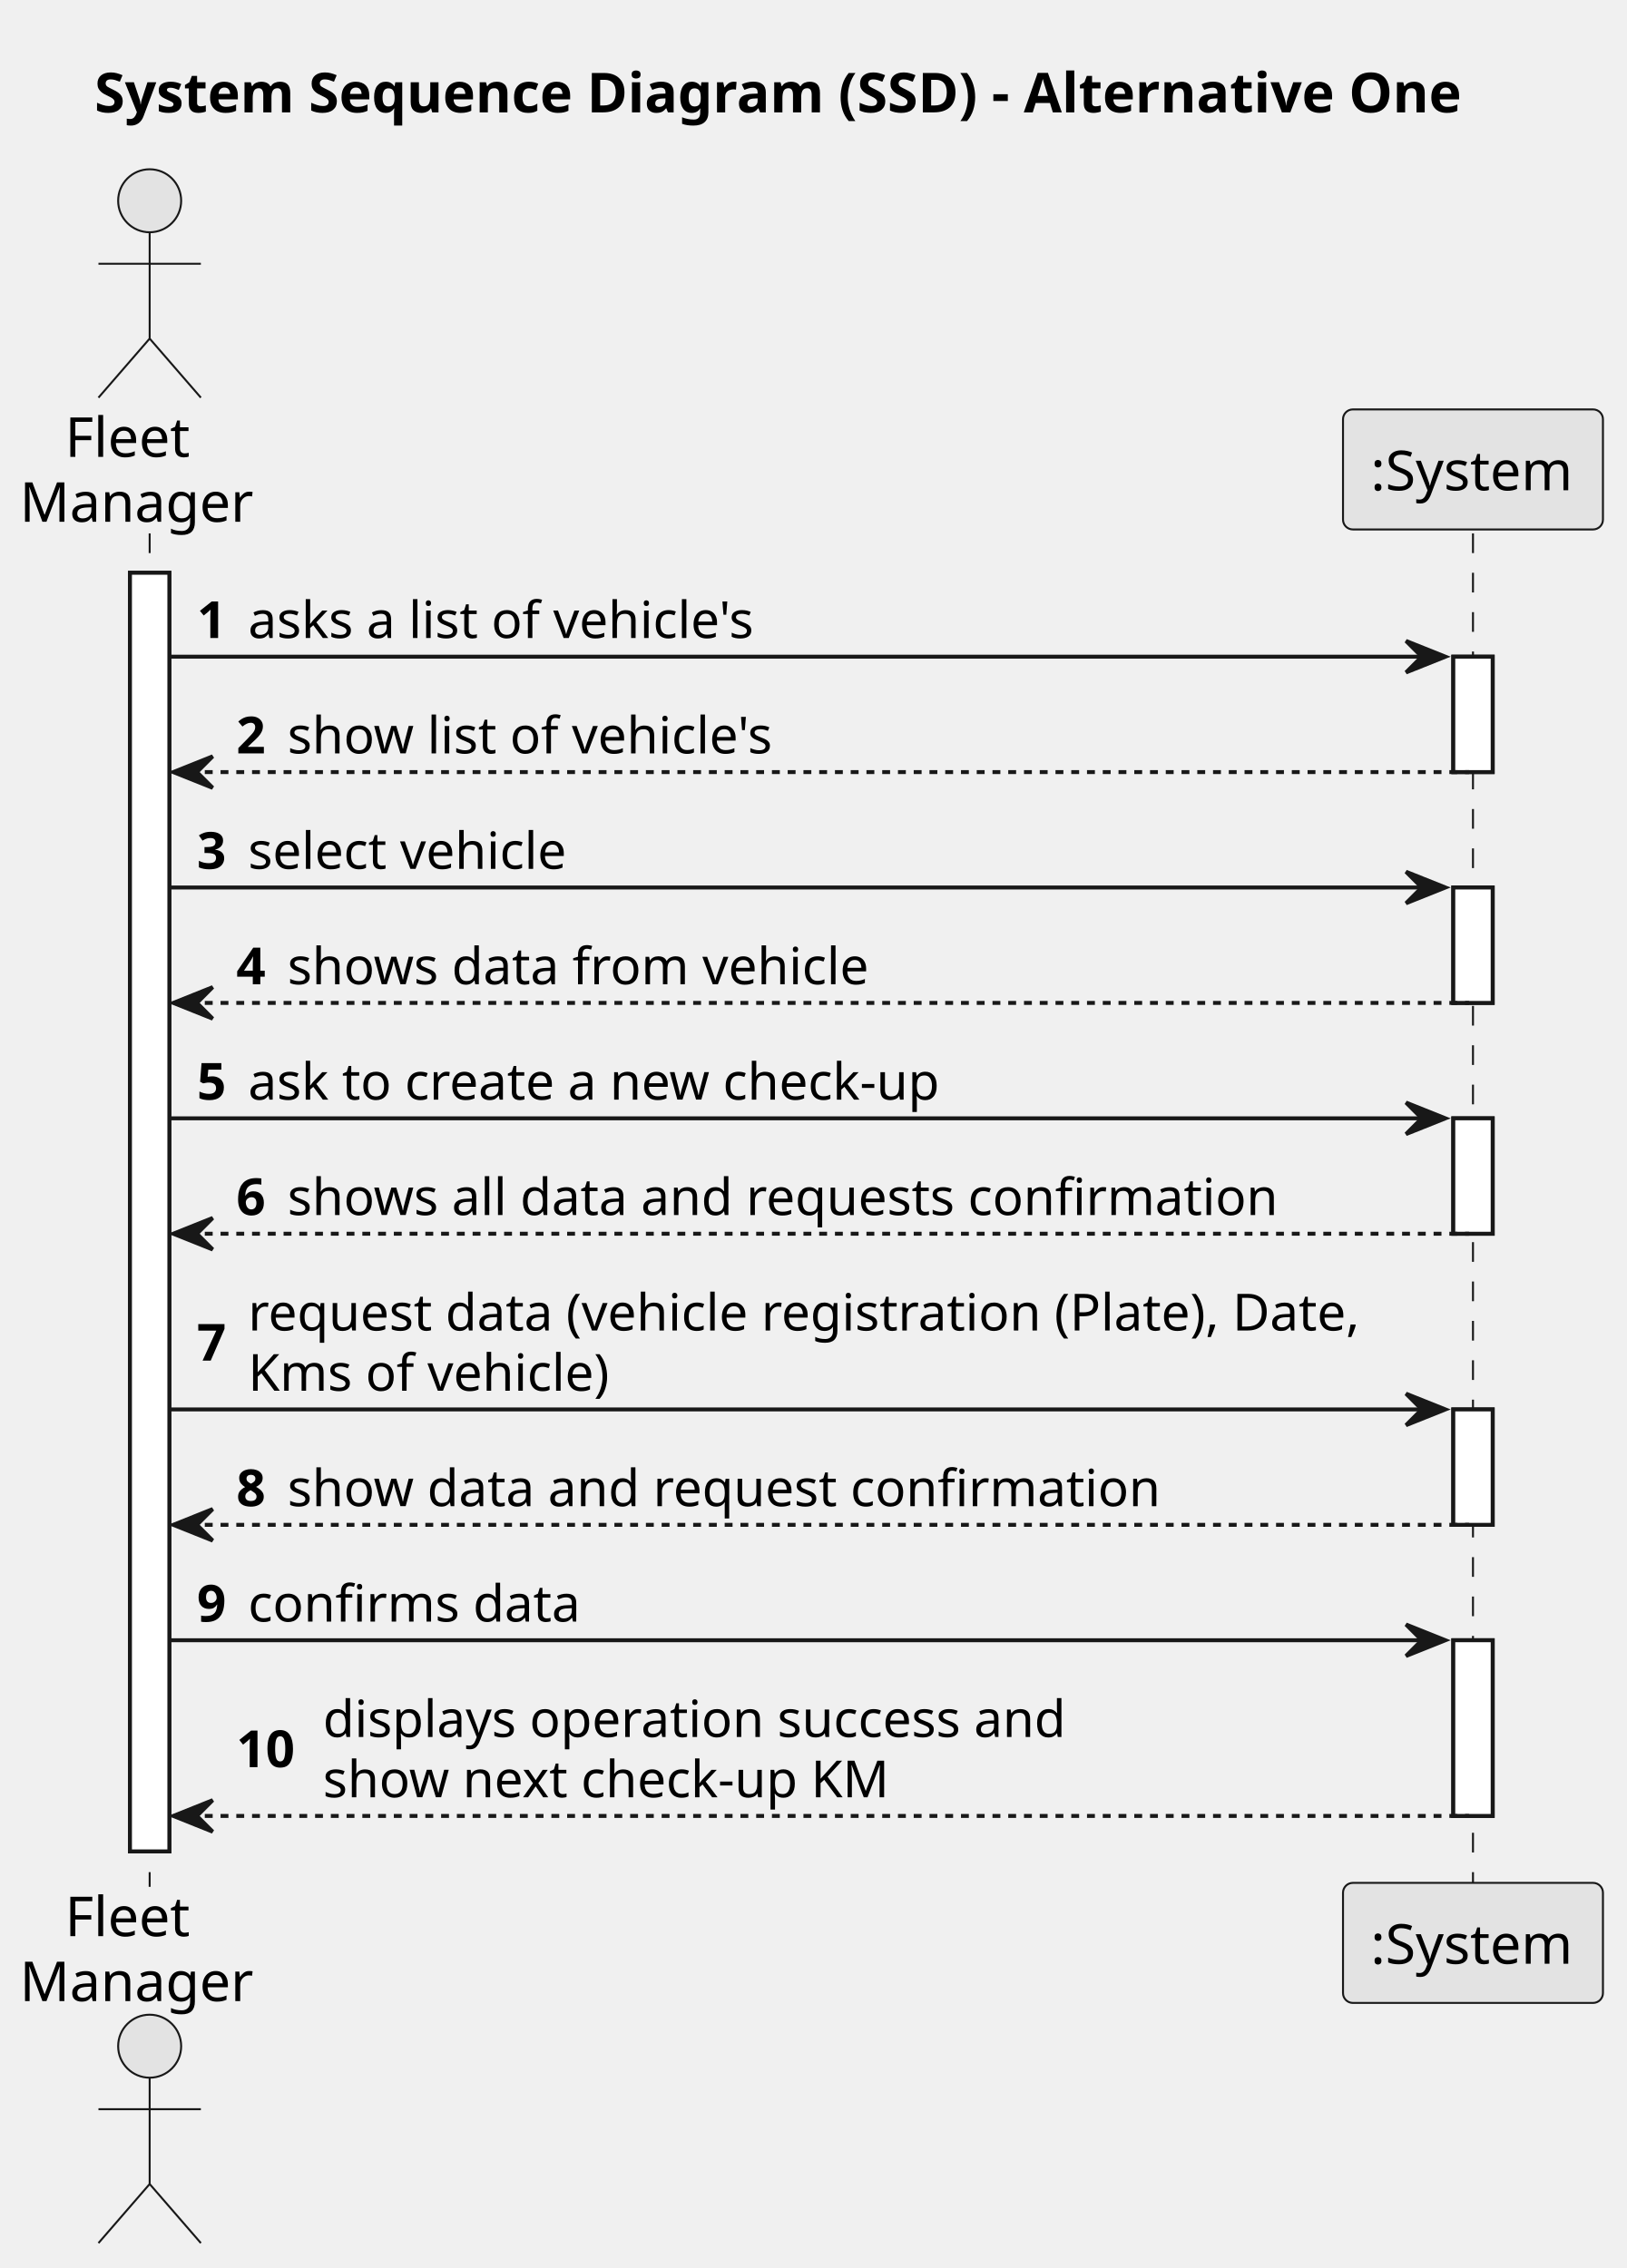
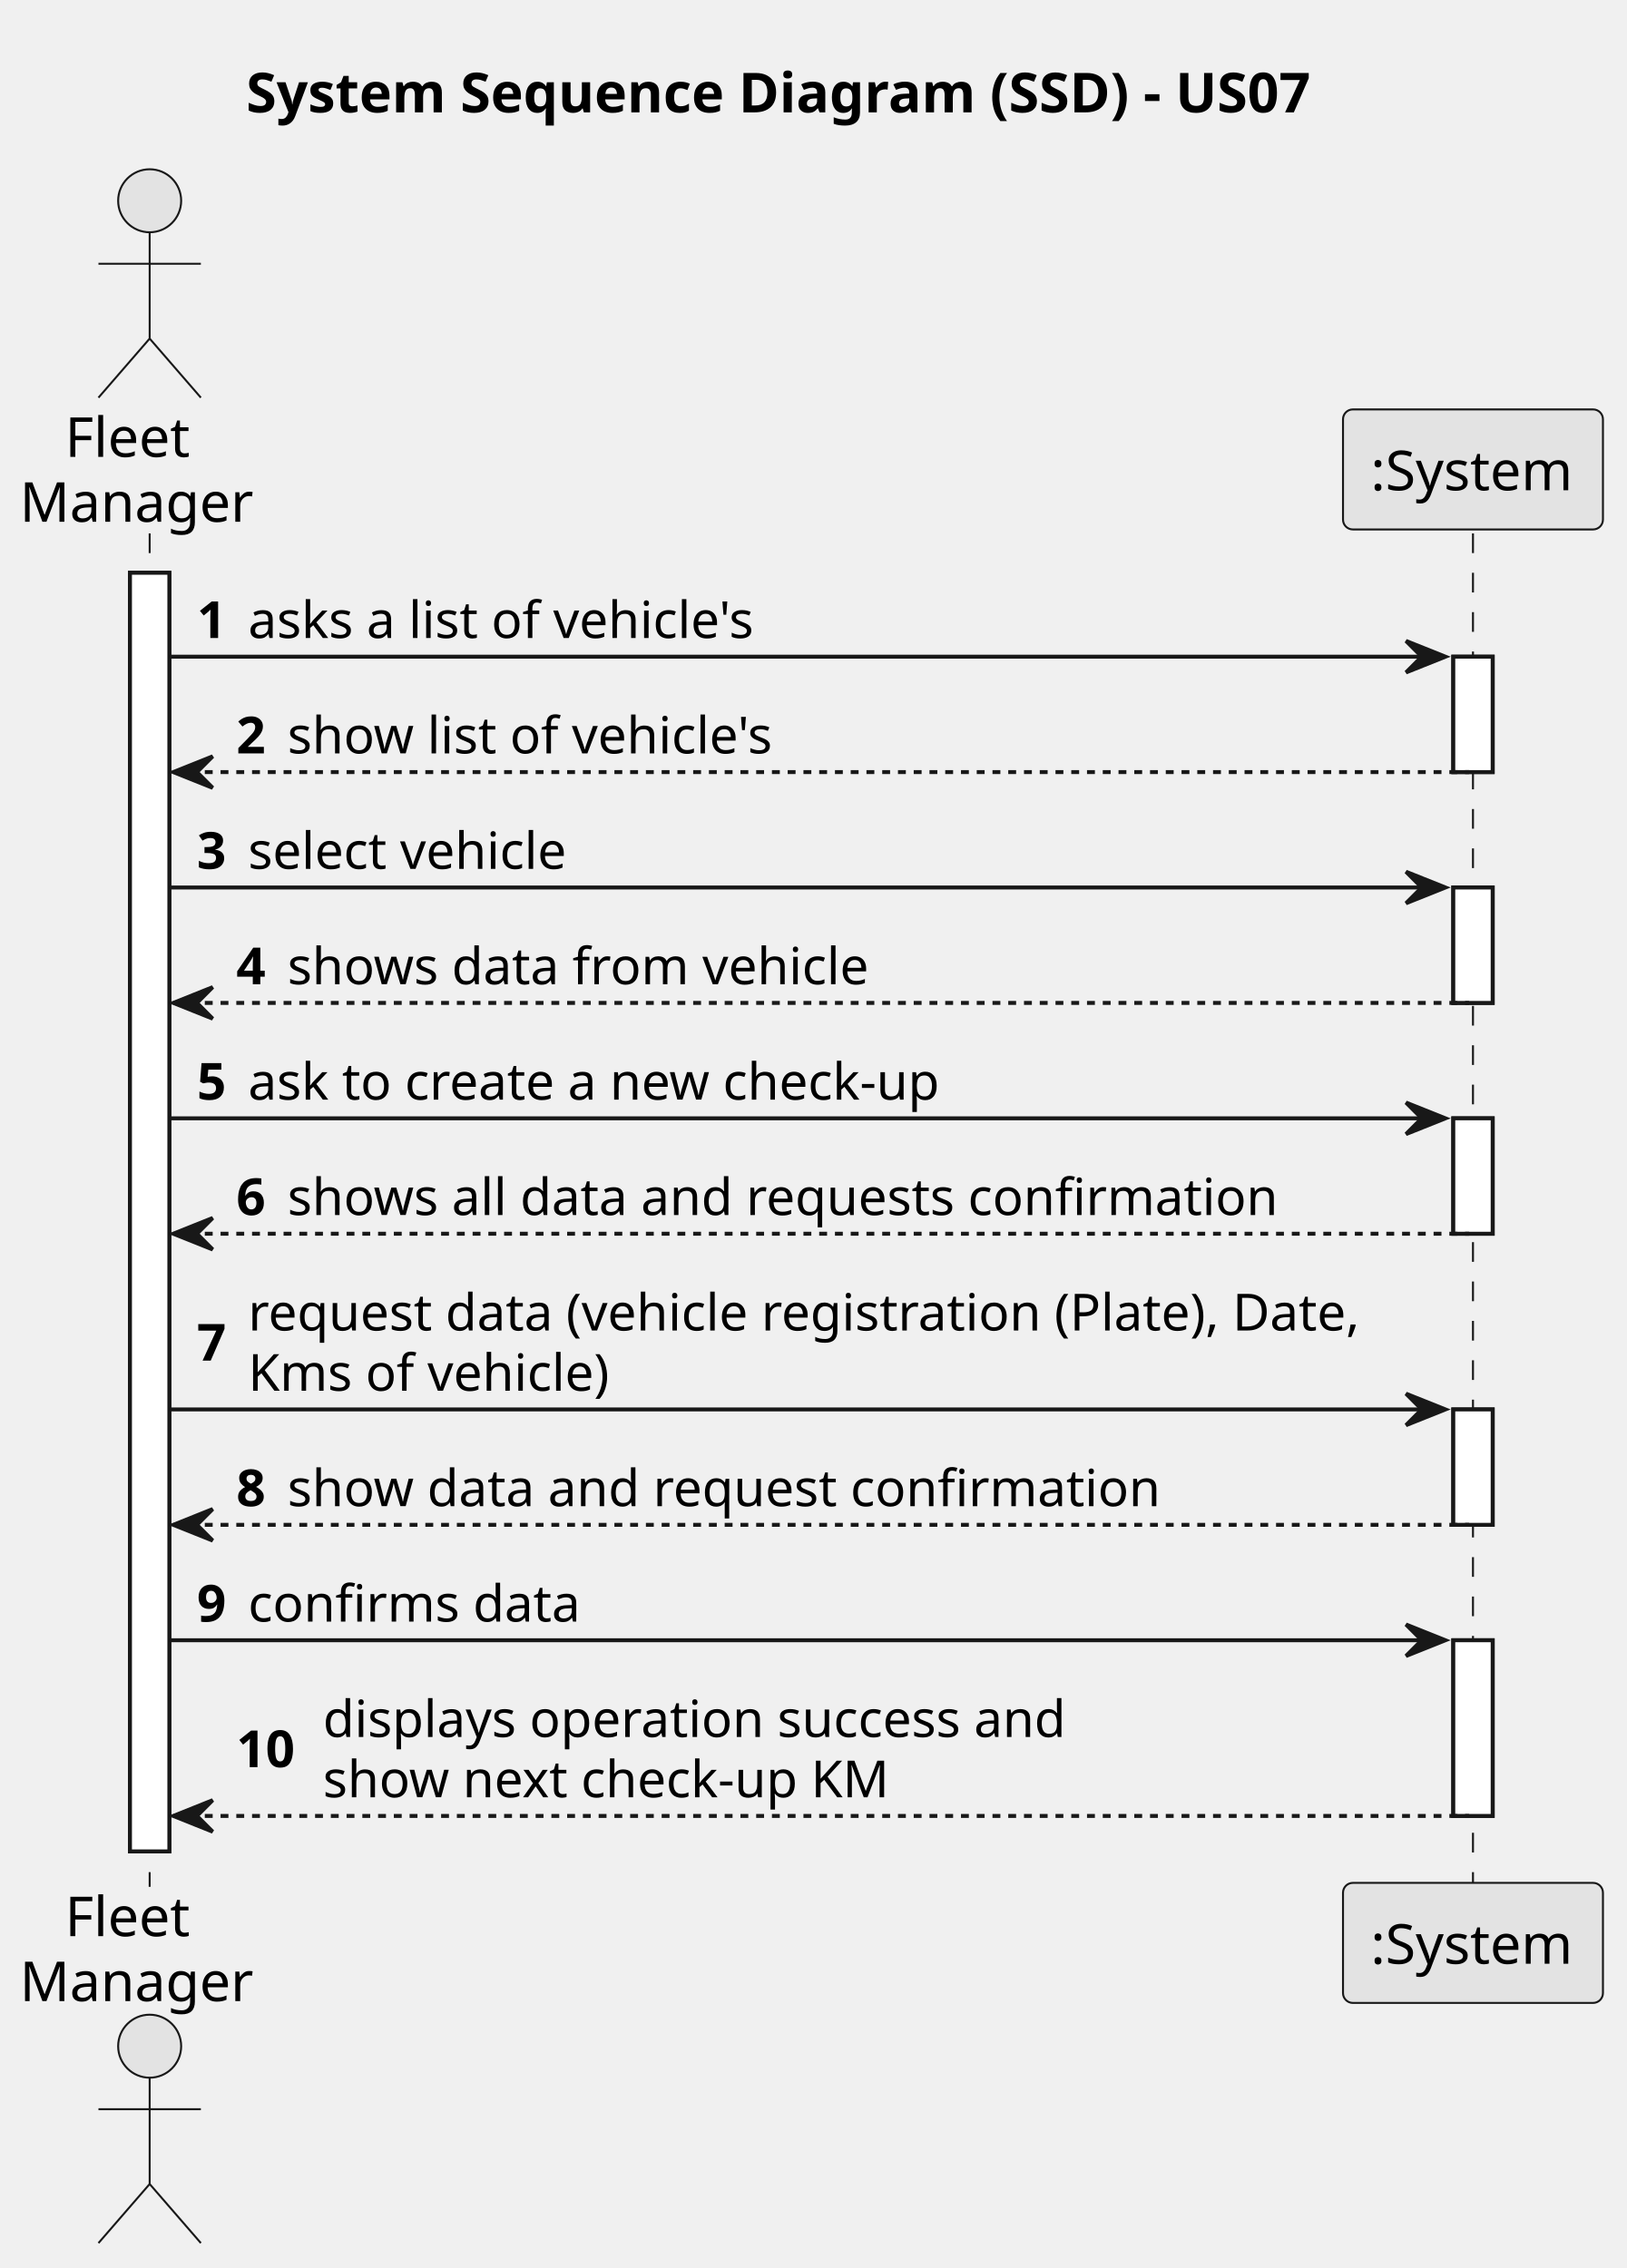
<svg xmlns="http://www.w3.org/2000/svg" contentStyleType="text/css" height="576px" preserveAspectRatio="none" style="width:413px;height:576px;background:#FFFFFF;" version="1.1" viewBox="0 0 413 576" width="413px" zoomAndPan="magnify">
  <defs />
  <g>
-     <text fill="#000000" font-family="sans-serif" font-size="14" font-weight="bold" lengthAdjust="spacing" textLength="363" x="24" y="28.535">System Sequence Diagram (SSD) - Alternative One</text>
+     <text fill="#000000" font-family="sans-serif" font-size="14" font-weight="bold" lengthAdjust="spacing" textLength="286" x="62.5" y="28.535">System Sequence Diagram (SSD) - US07</text>
    <rect fill="#FFFFFF" height="324.727" style="stroke:#181818;stroke-width:1.0;" width="10" x="33" y="145.465" />
    <rect fill="#FFFFFF" height="29.311" style="stroke:#181818;stroke-width:1.0;" width="10" x="369" y="166.775" />
    <rect fill="#FFFFFF" height="29.311" style="stroke:#181818;stroke-width:1.0;" width="10" x="369" y="225.397" />
    <rect fill="#FFFFFF" height="29.311" style="stroke:#181818;stroke-width:1.0;" width="10" x="369" y="284.018" />
    <rect fill="#FFFFFF" height="29.311" style="stroke:#181818;stroke-width:1.0;" width="10" x="369" y="357.949" />
    <rect fill="#FFFFFF" height="44.621" style="stroke:#181818;stroke-width:1.0;" width="10" x="369" y="416.57" />
    <line style="stroke:#181818;stroke-width:0.5;stroke-dasharray:5.0,5.0;" x1="38" x2="38" y1="135.465" y2="479.191" />
    <line style="stroke:#181818;stroke-width:0.5;stroke-dasharray:5.0,5.0;" x1="374" x2="374" y1="135.465" y2="479.191" />
    <text fill="#000000" font-family="sans-serif" font-size="14" lengthAdjust="spacing" textLength="33" x="16.5" y="116.023">Fleet</text>
    <text fill="#000000" font-family="sans-serif" font-size="14" lengthAdjust="spacing" textLength="60" x="5" y="132.512">Manager</text>
    <ellipse cx="38" cy="50.988" fill="#E3E3E3" rx="8" ry="8" style="stroke:#181818;stroke-width:0.5;" />
    <path d="M38,58.988 L38,85.988 M25,66.988 L51,66.988 M38,85.988 L25,100.988 M38,85.988 L51,100.988 " fill="none" style="stroke:#181818;stroke-width:0.5;" />
    <text fill="#000000" font-family="sans-serif" font-size="14" lengthAdjust="spacing" textLength="33" x="16.5" y="491.727">Fleet</text>
    <text fill="#000000" font-family="sans-serif" font-size="14" lengthAdjust="spacing" textLength="60" x="5" y="508.215">Manager</text>
    <ellipse cx="38" cy="519.668" fill="#E3E3E3" rx="8" ry="8" style="stroke:#181818;stroke-width:0.5;" />
    <path d="M38,527.668 L38,554.668 M25,535.668 L51,535.668 M38,554.668 L25,569.668 M38,554.668 L51,569.668 " fill="none" style="stroke:#181818;stroke-width:0.5;" />
    <rect fill="#E3E3E3" height="30.488" rx="2.5" ry="2.5" style="stroke:#181818;stroke-width:0.5;" width="66" x="341" y="103.977" />
    <text fill="#000000" font-family="sans-serif" font-size="14" lengthAdjust="spacing" textLength="52" x="348" y="124.512">:System</text>
    <rect fill="#E3E3E3" height="30.488" rx="2.5" ry="2.5" style="stroke:#181818;stroke-width:0.5;" width="66" x="341" y="478.191" />
    <text fill="#000000" font-family="sans-serif" font-size="14" lengthAdjust="spacing" textLength="52" x="348" y="498.727">:System</text>
    <rect fill="#FFFFFF" height="324.727" style="stroke:#181818;stroke-width:1.0;" width="10" x="33" y="145.465" />
    <rect fill="#FFFFFF" height="29.311" style="stroke:#181818;stroke-width:1.0;" width="10" x="369" y="166.775" />
    <rect fill="#FFFFFF" height="29.311" style="stroke:#181818;stroke-width:1.0;" width="10" x="369" y="225.397" />
    <rect fill="#FFFFFF" height="29.311" style="stroke:#181818;stroke-width:1.0;" width="10" x="369" y="284.018" />
    <rect fill="#FFFFFF" height="29.311" style="stroke:#181818;stroke-width:1.0;" width="10" x="369" y="357.949" />
    <rect fill="#FFFFFF" height="44.621" style="stroke:#181818;stroke-width:1.0;" width="10" x="369" y="416.57" />
    <polygon fill="#181818" points="357,162.775,367,166.775,357,170.775,361,166.775" style="stroke:#181818;stroke-width:1.0;" />
    <line style="stroke:#181818;stroke-width:1.0;" x1="43" x2="363" y1="166.775" y2="166.775" />
    <text fill="#000000" font-family="sans-serif" font-size="13" font-weight="bold" lengthAdjust="spacing" textLength="9" x="50" y="162.033">1</text>
    <text fill="#000000" font-family="sans-serif" font-size="13" lengthAdjust="spacing" textLength="139" x="63" y="162.033">asks a list of vehicle's</text>
    <polygon fill="#181818" points="54,192.086,44,196.086,54,200.086,50,196.086" style="stroke:#181818;stroke-width:1.0;" />
    <line style="stroke:#181818;stroke-width:1.0;stroke-dasharray:2.0,2.0;" x1="48" x2="373" y1="196.086" y2="196.086" />
    <text fill="#000000" font-family="sans-serif" font-size="13" font-weight="bold" lengthAdjust="spacing" textLength="9" x="60" y="191.344">2</text>
    <text fill="#000000" font-family="sans-serif" font-size="13" lengthAdjust="spacing" textLength="132" x="73" y="191.344">show list of vehicle's</text>
    <polygon fill="#181818" points="357,221.397,367,225.397,357,229.397,361,225.397" style="stroke:#181818;stroke-width:1.0;" />
    <line style="stroke:#181818;stroke-width:1.0;" x1="43" x2="363" y1="225.397" y2="225.397" />
    <text fill="#000000" font-family="sans-serif" font-size="13" font-weight="bold" lengthAdjust="spacing" textLength="9" x="50" y="220.654">3</text>
    <text fill="#000000" font-family="sans-serif" font-size="13" lengthAdjust="spacing" textLength="85" x="63" y="220.654">select vehicle</text>
    <polygon fill="#181818" points="54,250.707,44,254.707,54,258.707,50,254.707" style="stroke:#181818;stroke-width:1.0;" />
    <line style="stroke:#181818;stroke-width:1.0;stroke-dasharray:2.0,2.0;" x1="48" x2="373" y1="254.707" y2="254.707" />
    <text fill="#000000" font-family="sans-serif" font-size="13" font-weight="bold" lengthAdjust="spacing" textLength="9" x="60" y="249.965">4</text>
    <text fill="#000000" font-family="sans-serif" font-size="13" lengthAdjust="spacing" textLength="153" x="73" y="249.965">shows data from vehicle</text>
    <polygon fill="#181818" points="357,280.018,367,284.018,357,288.018,361,284.018" style="stroke:#181818;stroke-width:1.0;" />
    <line style="stroke:#181818;stroke-width:1.0;" x1="43" x2="363" y1="284.018" y2="284.018" />
    <text fill="#000000" font-family="sans-serif" font-size="13" font-weight="bold" lengthAdjust="spacing" textLength="9" x="50" y="279.275">5</text>
    <text fill="#000000" font-family="sans-serif" font-size="13" lengthAdjust="spacing" textLength="186" x="63" y="279.275">ask to create a new check-up</text>
    <polygon fill="#181818" points="54,309.328,44,313.328,54,317.328,50,313.328" style="stroke:#181818;stroke-width:1.0;" />
    <line style="stroke:#181818;stroke-width:1.0;stroke-dasharray:2.0,2.0;" x1="48" x2="373" y1="313.328" y2="313.328" />
    <text fill="#000000" font-family="sans-serif" font-size="13" font-weight="bold" lengthAdjust="spacing" textLength="9" x="60" y="308.586">6</text>
    <text fill="#000000" font-family="sans-serif" font-size="13" lengthAdjust="spacing" textLength="260" x="73" y="308.586">shows all data and requests confirmation</text>
    <polygon fill="#181818" points="357,353.949,367,357.949,357,361.949,361,357.949" style="stroke:#181818;stroke-width:1.0;" />
    <line style="stroke:#181818;stroke-width:1.0;" x1="43" x2="363" y1="357.949" y2="357.949" />
    <text fill="#000000" font-family="sans-serif" font-size="13" font-weight="bold" lengthAdjust="spacing" textLength="9" x="50" y="345.552">7</text>
    <text fill="#000000" font-family="sans-serif" font-size="13" lengthAdjust="spacing" textLength="290" x="63" y="337.897">request data (vehicle registration (Plate), Date,</text>
    <text fill="#000000" font-family="sans-serif" font-size="13" lengthAdjust="spacing" textLength="96" x="63" y="353.207">Kms of vehicle)</text>
    <polygon fill="#181818" points="54,383.26,44,387.26,54,391.26,50,387.26" style="stroke:#181818;stroke-width:1.0;" />
    <line style="stroke:#181818;stroke-width:1.0;stroke-dasharray:2.0,2.0;" x1="48" x2="373" y1="387.26" y2="387.26" />
    <text fill="#000000" font-family="sans-serif" font-size="13" font-weight="bold" lengthAdjust="spacing" textLength="9" x="60" y="382.518">8</text>
    <text fill="#000000" font-family="sans-serif" font-size="13" lengthAdjust="spacing" textLength="227" x="73" y="382.518">show data and request confirmation</text>
    <polygon fill="#181818" points="357,412.57,367,416.57,357,420.57,361,416.57" style="stroke:#181818;stroke-width:1.0;" />
    <line style="stroke:#181818;stroke-width:1.0;" x1="43" x2="363" y1="416.57" y2="416.57" />
    <text fill="#000000" font-family="sans-serif" font-size="13" font-weight="bold" lengthAdjust="spacing" textLength="9" x="50" y="411.828">9</text>
    <text fill="#000000" font-family="sans-serif" font-size="13" lengthAdjust="spacing" textLength="87" x="63" y="411.828">confirms data</text>
    <polygon fill="#181818" points="54,457.191,44,461.191,54,465.191,50,461.191" style="stroke:#181818;stroke-width:1.0;" />
    <line style="stroke:#181818;stroke-width:1.0;stroke-dasharray:2.0,2.0;" x1="48" x2="373" y1="461.191" y2="461.191" />
    <text fill="#000000" font-family="sans-serif" font-size="13" font-weight="bold" lengthAdjust="spacing" textLength="18" x="60" y="448.794">10</text>
    <text fill="#000000" font-family="sans-serif" font-size="13" lengthAdjust="spacing" textLength="197" x="82" y="441.139">displays operation success and</text>
    <text fill="#000000" font-family="sans-serif" font-size="13" lengthAdjust="spacing" textLength="153" x="82" y="456.449">show next check-up KM</text>
  </g>
</svg>
